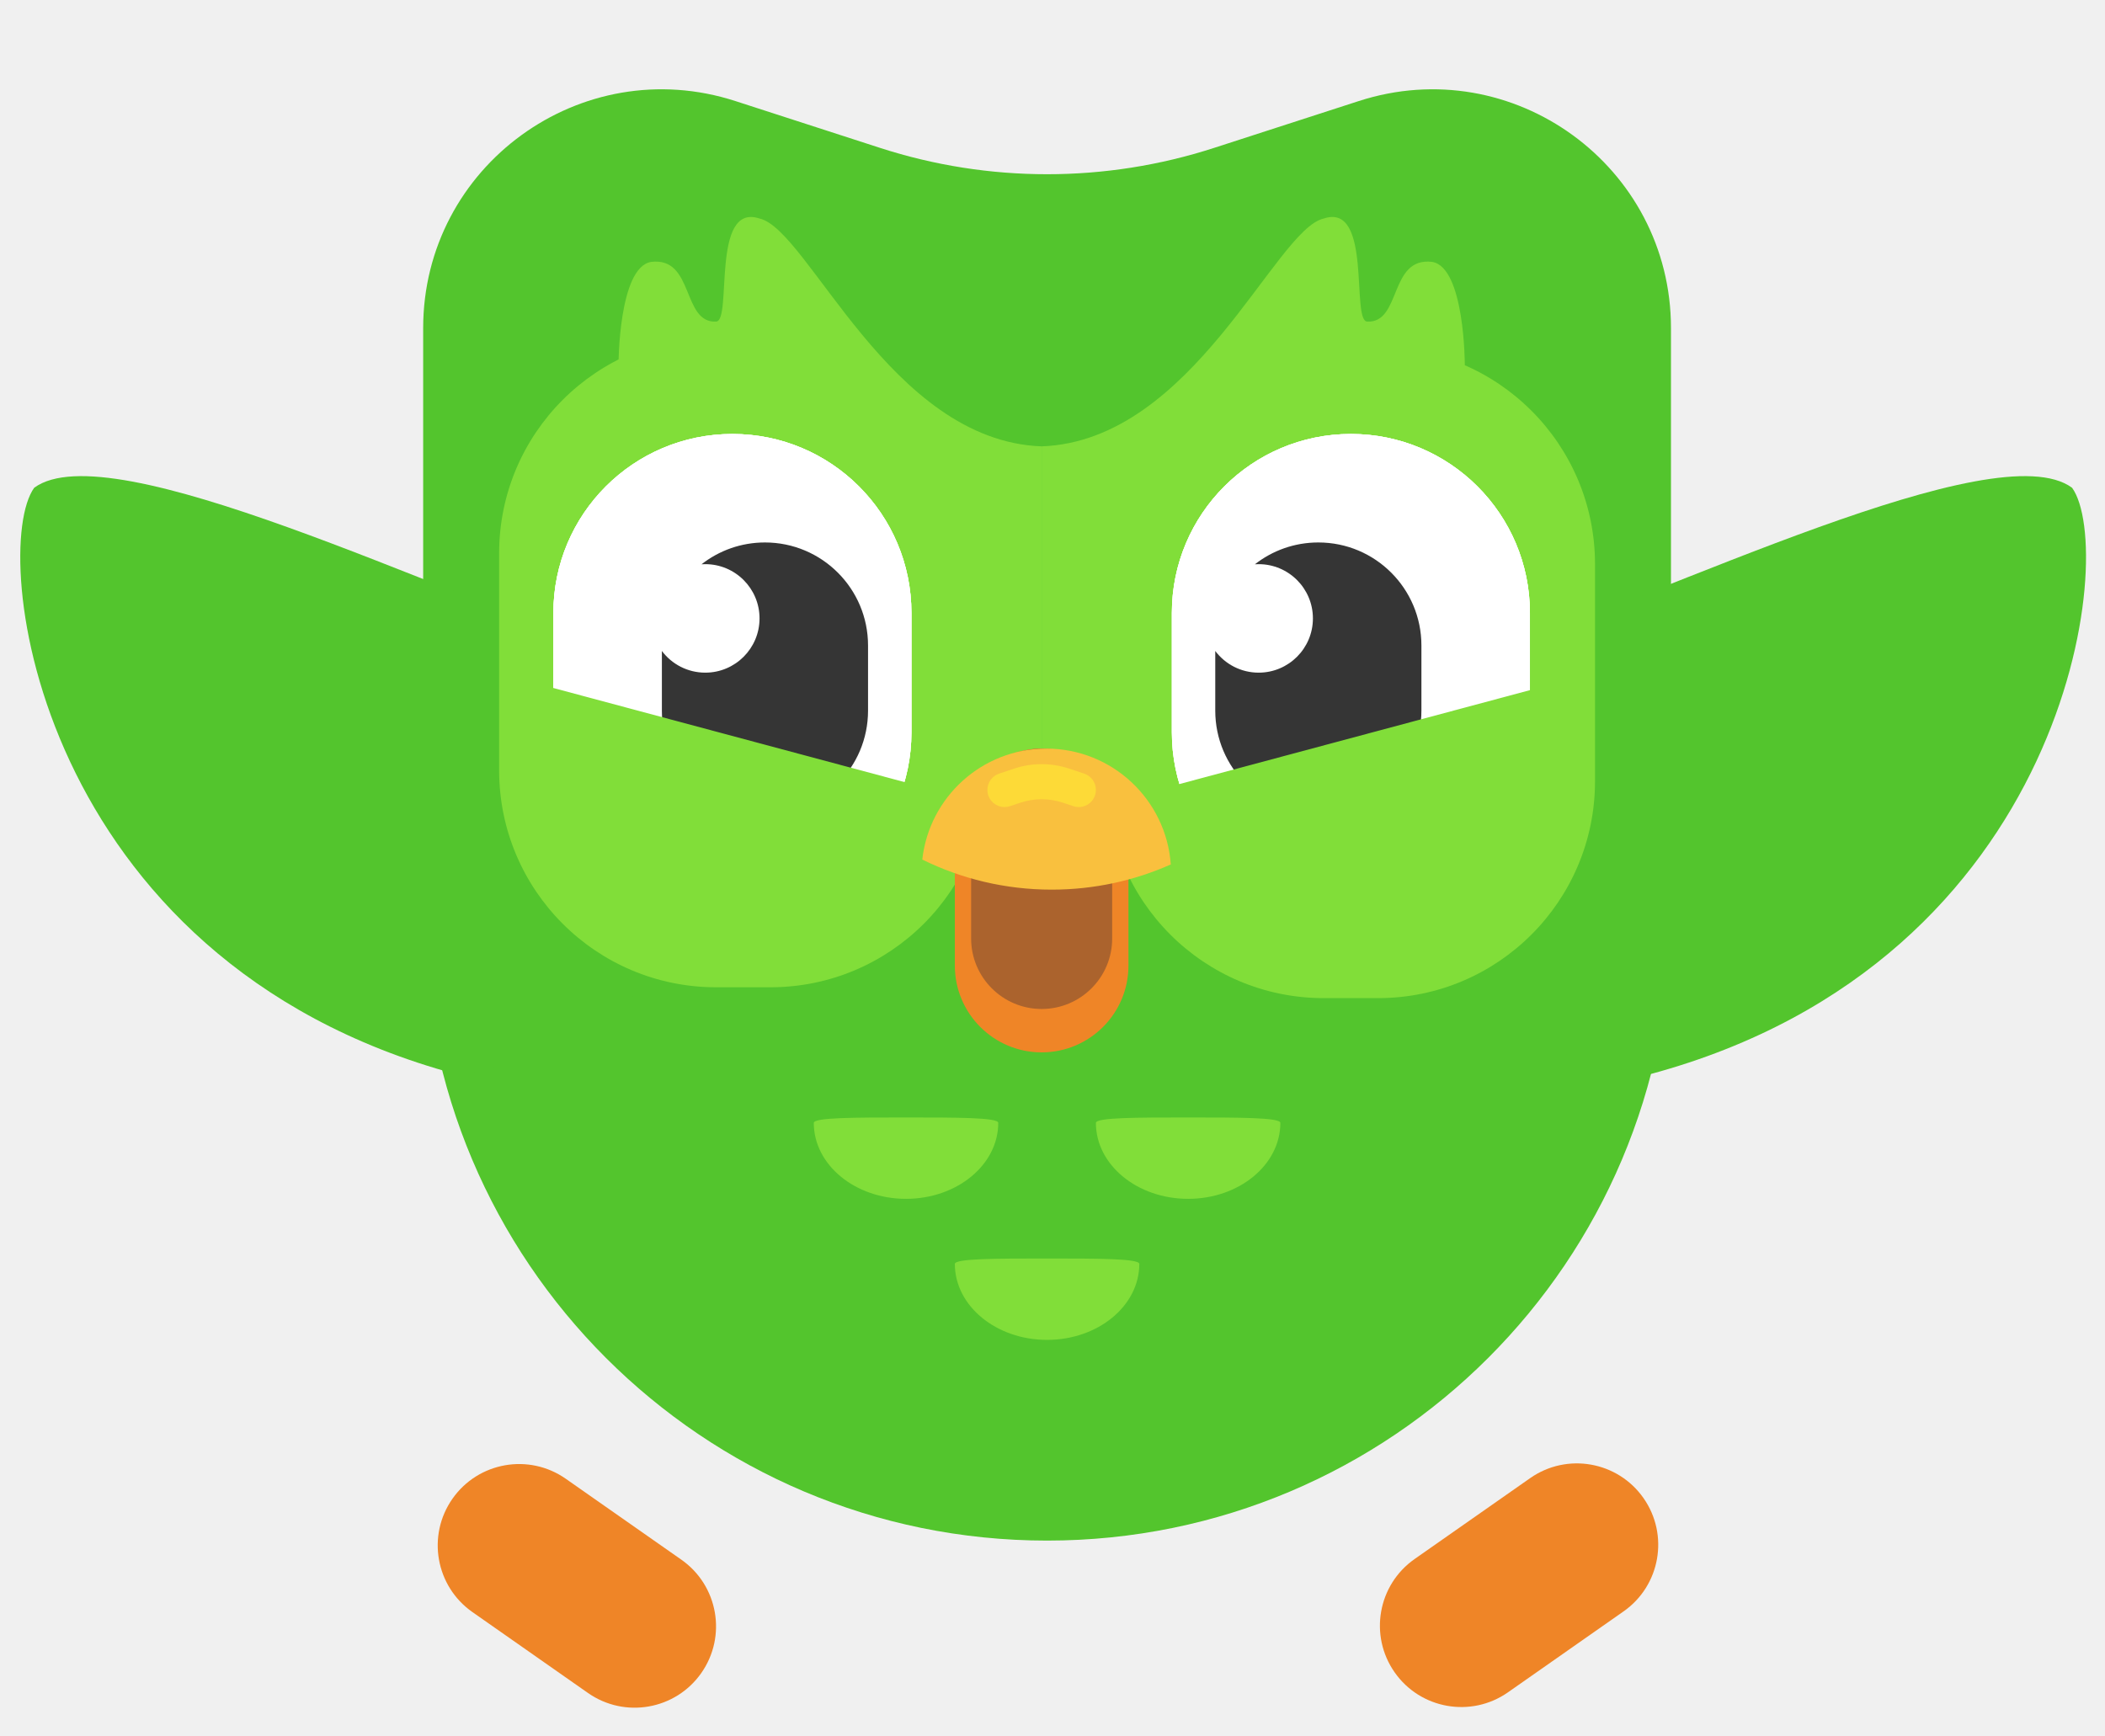
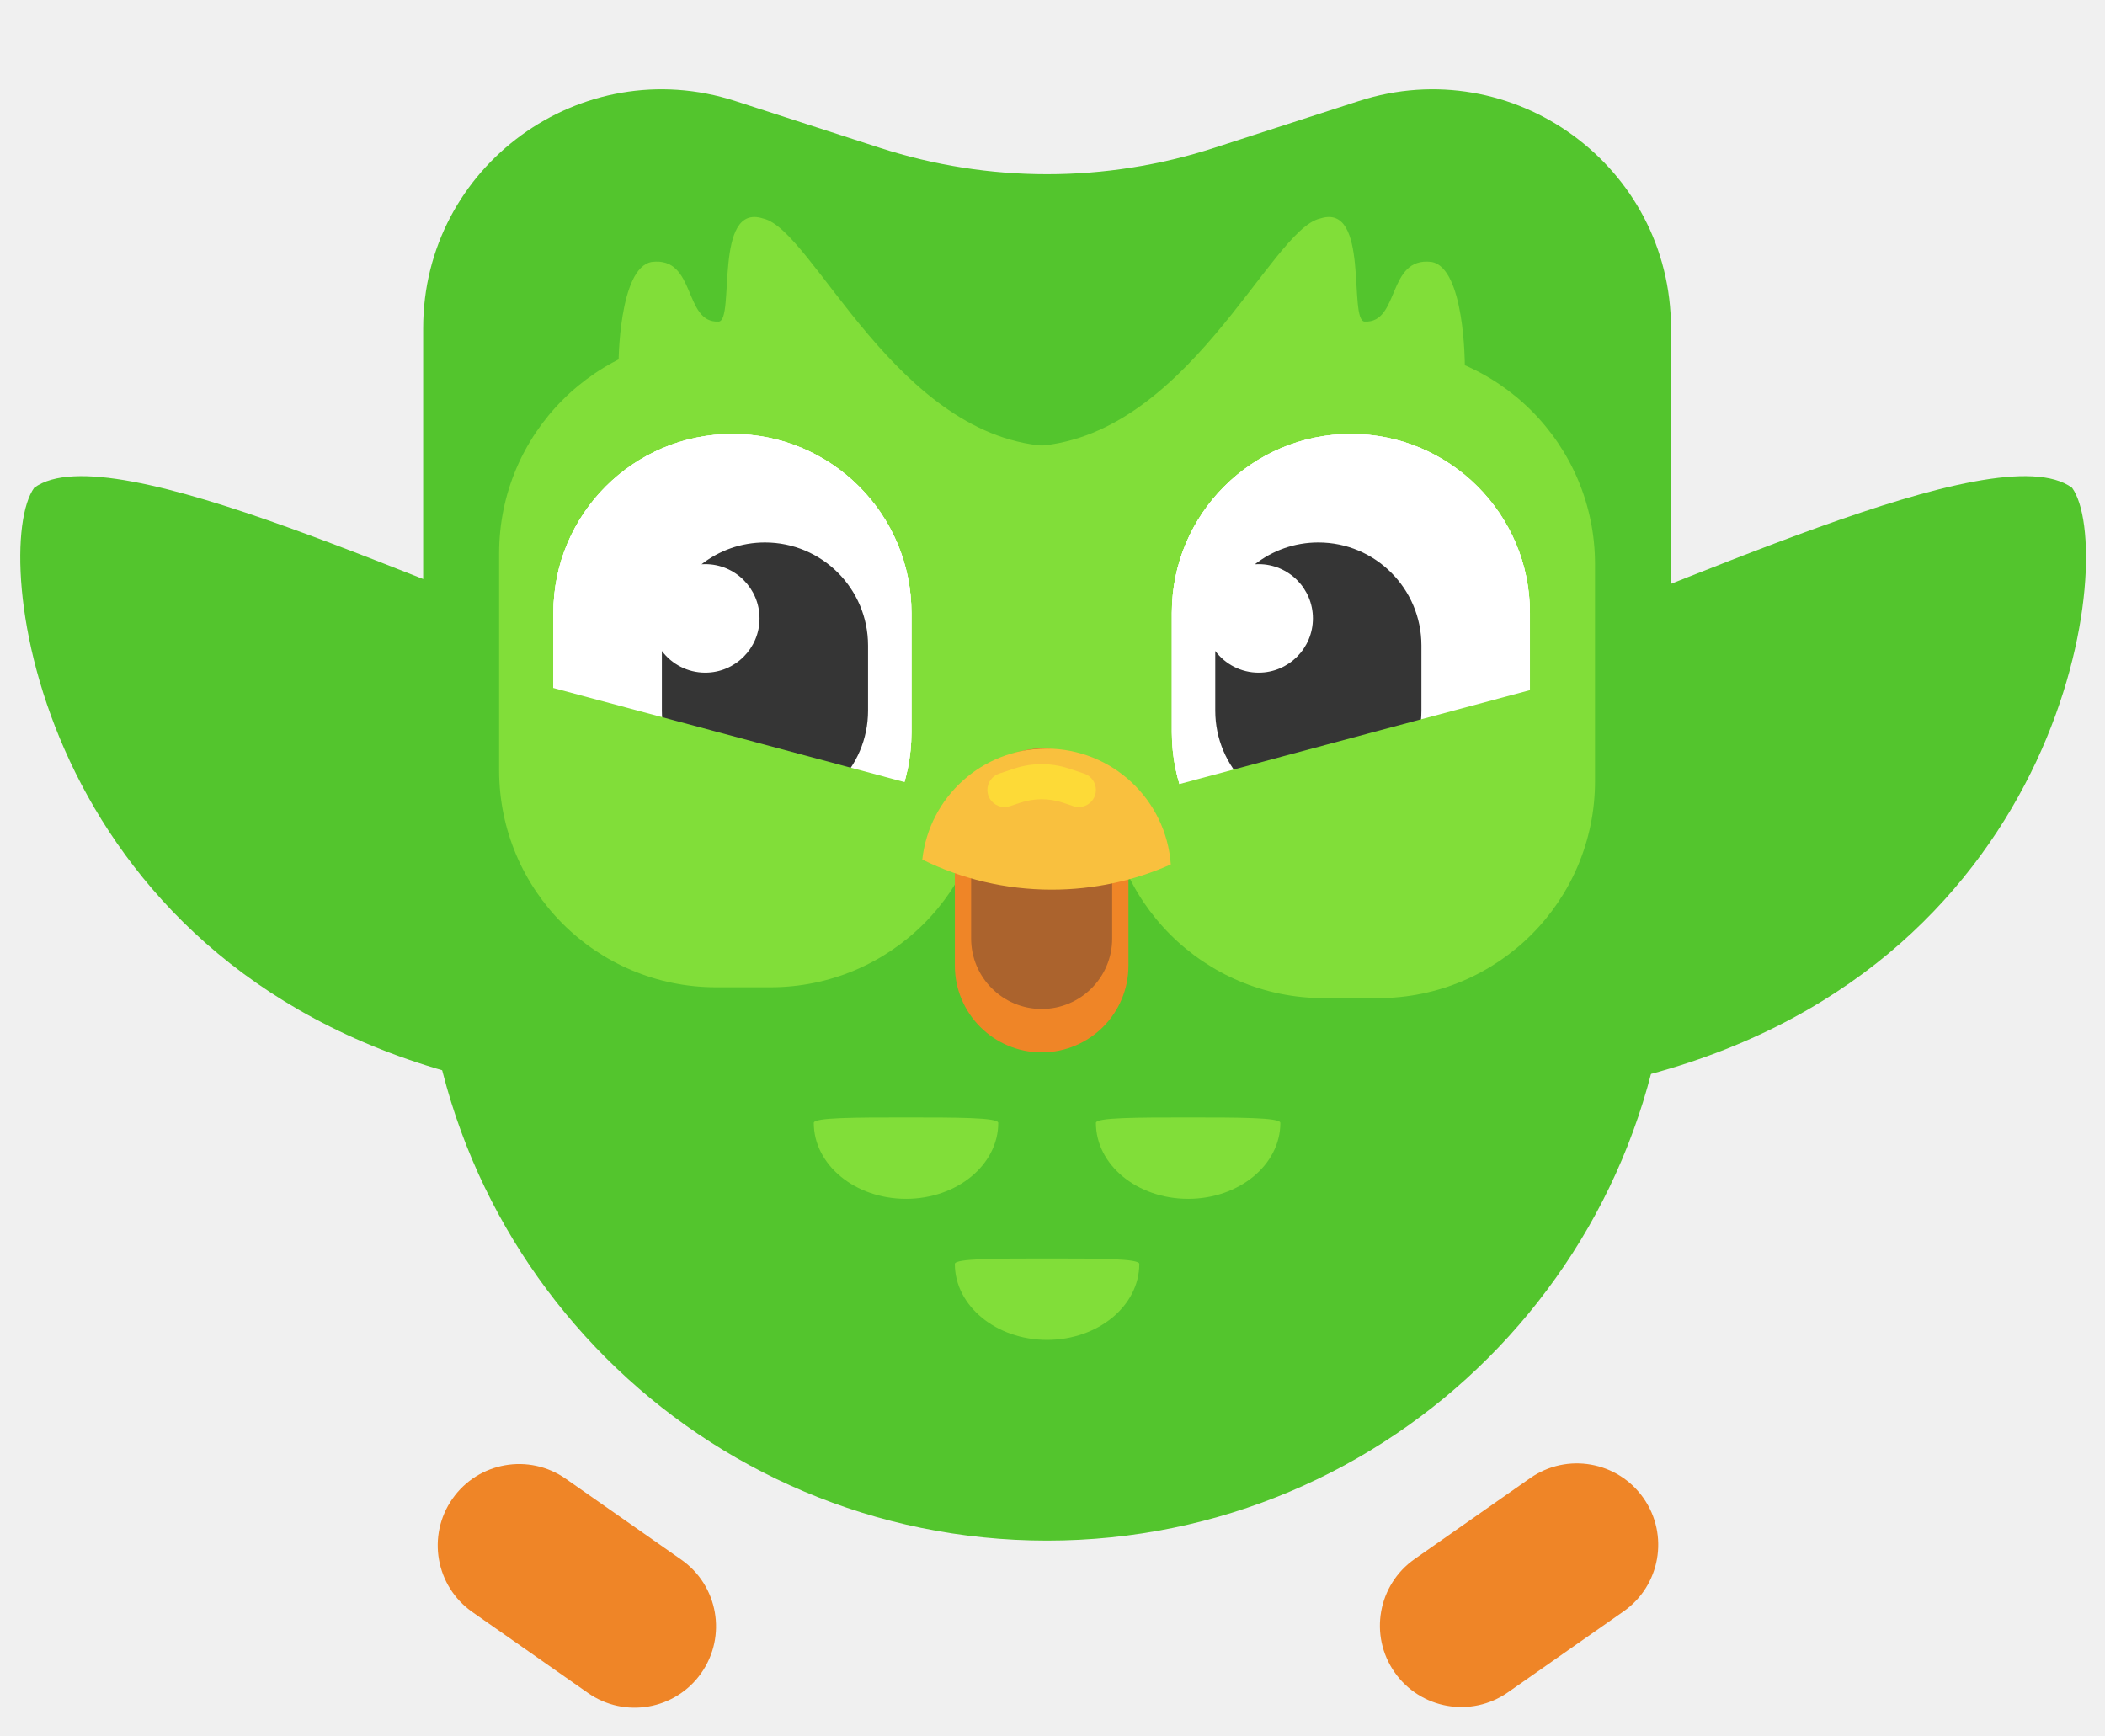
<svg xmlns="http://www.w3.org/2000/svg" width="194" height="160" viewBox="0 0 194 160" fill="none">
  <rect x="46" y="132" width="28" height="15" rx="7.5" transform="rotate(35 46 132)" fill="#EF8527" />
  <rect x="124.23" y="148" width="28" height="15" rx="7.5" transform="rotate(-35 124.23 148)" fill="#EF8527" />
  <circle cx="96.5" cy="84.5" r="57.5" fill="#53C52D" />
  <path d="M39 30.246C39 15.31 53.566 4.715 67.776 9.315L81.101 13.629C91.111 16.869 101.889 16.869 111.899 13.629L125.224 9.315C139.434 4.715 154 15.31 154 30.246V84H39V30.246Z" fill="#53C52D" />
  <path d="M3.154 44.956C-1 50.678 3.154 88.5 42 99C67.446 96.648 73.541 65.676 56.979 60.206C40.416 54.735 10.199 39.788 3.154 44.956Z" fill="#53C52D" />
  <path d="M190.964 44.956C195.118 50.678 190.964 88.5 152.118 99C126.672 96.648 120.577 65.676 137.139 60.206C153.702 54.735 183.919 39.788 190.964 44.956Z" fill="#53C52D" />
-   <path d="M60 24.141C57 24.65 57 33.641 57 33.641L79 72.641L96 77.641V41.141C82 40.642 74.5 21.142 70 20.141C65.5 18.642 67.5 29.567 66 29.641C62.825 29.8 64 23.642 60 24.141Z" fill="#81DE39" />
-   <path d="M132 24.141C135 24.65 135 33.641 135 33.641L113 72.641L96 77.641V41.141C110 40.642 117.5 21.142 122 20.141C126.5 18.642 124.5 29.567 126 29.641C129.175 29.8 128 23.642 132 24.141Z" fill="#81DE39" />
+   <path d="M60.077 24.141C57 24.65 57 33.641 57 33.641L79.564 72.641L97 77.641V41.141C82.641 40.642 74.949 21.142 70.333 20.141C65.718 18.642 67.769 29.567 66.231 29.641C62.975 29.8 64.18 23.642 60.077 24.141Z" fill="#81DE39" />
+   <path d="M131.923 24.141C135 24.65 135 33.641 135 33.641L112.436 72.641L95 77.641V41.141C109.359 40.642 117.051 21.142 121.667 20.141C126.282 18.642 124.231 29.567 125.769 29.641C129.025 29.8 127.82 23.642 131.923 24.141Z" fill="#81DE39" />
  <rect x="46" y="31" width="45" height="60" rx="20" fill="#81DE39" />
  <rect x="102" y="32" width="45" height="60" rx="20" fill="#81DE39" />
  <rect x="51" y="40" width="33" height="44" rx="16.5" fill="white" />
  <rect x="51" y="40" width="33" height="44" rx="16.5" fill="white" />
  <rect x="51" y="40" width="33" height="44" rx="16.5" fill="white" />
  <rect x="108" y="40" width="33" height="44" rx="16.5" fill="white" />
  <rect x="108" y="40" width="33" height="44" rx="16.5" fill="white" />
  <rect x="108" y="40" width="33" height="44" rx="16.5" fill="white" />
  <path fill-rule="evenodd" clip-rule="evenodd" d="M64.653 52.012C64.768 52.004 64.883 52 65 52C67.761 52 70 54.239 70 57C70 59.761 67.761 62 65 62C63.364 62 61.912 61.215 61 60.001V65.5C61 70.747 65.253 75 70.5 75C75.747 75 80 70.747 80 65.5V59.5C80 54.253 75.747 50 70.5 50C68.295 50 66.265 50.751 64.653 52.012Z" fill="white" />
  <path fill-rule="evenodd" clip-rule="evenodd" d="M64.653 52.012C64.768 52.004 64.883 52 65 52C67.761 52 70 54.239 70 57C70 59.761 67.761 62 65 62C63.364 62 61.912 61.215 61 60.001V65.5C61 70.747 65.253 75 70.5 75C75.747 75 80 70.747 80 65.5V59.5C80 54.253 75.747 50 70.5 50C68.295 50 66.265 50.751 64.653 52.012Z" fill="white" />
  <path fill-rule="evenodd" clip-rule="evenodd" d="M64.653 52.012C64.768 52.004 64.883 52 65 52C67.761 52 70 54.239 70 57C70 59.761 67.761 62 65 62C63.364 62 61.912 61.215 61 60.001V65.5C61 70.747 65.253 75 70.5 75C75.747 75 80 70.747 80 65.5V59.5C80 54.253 75.747 50 70.5 50C68.295 50 66.265 50.751 64.653 52.012Z" fill="#353535" />
  <path fill-rule="evenodd" clip-rule="evenodd" d="M115.653 52.012C115.768 52.004 115.883 52 116 52C118.761 52 121 54.239 121 57C121 59.761 118.761 62 116 62C114.364 62 112.912 61.215 112 60.001V65.5C112 70.747 116.253 75 121.5 75C126.747 75 131 70.747 131 65.5V59.5C131 54.253 126.747 50 121.5 50C119.295 50 117.265 50.751 115.653 52.012Z" fill="white" />
  <path fill-rule="evenodd" clip-rule="evenodd" d="M115.653 52.012C115.768 52.004 115.883 52 116 52C118.761 52 121 54.239 121 57C121 59.761 118.761 62 116 62C114.364 62 112.912 61.215 112 60.001V65.5C112 70.747 116.253 75 121.5 75C126.747 75 131 70.747 131 65.5V59.5C131 54.253 126.747 50 121.5 50C119.295 50 117.265 50.751 115.653 52.012Z" fill="white" />
  <path fill-rule="evenodd" clip-rule="evenodd" d="M115.653 52.012C115.768 52.004 115.883 52 116 52C118.761 52 121 54.239 121 57C121 59.761 118.761 62 116 62C114.364 62 112.912 61.215 112 60.001V65.5C112 70.747 116.253 75 121.5 75C126.747 75 131 70.747 131 65.5V59.5C131 54.253 126.747 50 121.5 50C119.295 50 117.265 50.751 115.653 52.012Z" fill="#353535" />
  <rect x="88" y="69" width="16" height="28" rx="8" fill="#EF8527" />
  <rect x="89.5" y="69" width="13" height="24" rx="6.5" fill="#AB632D" />
  <path fill-rule="evenodd" clip-rule="evenodd" d="M85 79.228C85.633 73.475 90.509 69 96.43 69C102.505 69 107.48 73.71 107.902 79.678C104.549 81.171 100.837 82 96.93 82C92.647 82 88.598 81.003 85 79.228Z" fill="#F9C03E" />
  <path d="M91 72.806C91 72.126 91.436 71.522 92.081 71.306L93.47 70.843C95.112 70.296 96.888 70.296 98.53 70.843L99.919 71.306C100.565 71.522 101 72.126 101 72.806C101 73.885 99.943 74.648 98.919 74.306L97.953 73.984C96.685 73.562 95.315 73.562 94.047 73.984L93.081 74.306C92.057 74.648 91 73.885 91 72.806Z" fill="#FDDA37" />
  <path d="M118 103.5C118 107.366 114.194 110.5 109.5 110.5C104.806 110.5 101 107.366 101 103.5C101 103 104.806 103 109.5 103C114.194 103 118 103 118 103.5Z" fill="#81DE39" />
  <path d="M92 103.5C92 107.366 88.194 110.5 83.5 110.5C78.806 110.5 75 107.366 75 103.5C75 103 78.806 103 83.5 103C88.194 103 92 103 92 103.5Z" fill="#81DE39" />
  <path d="M105 116.5C105 120.366 101.194 123.5 96.5 123.5C91.806 123.5 88 120.366 88 116.5C88 116 91.806 116 96.5 116C101.194 116 105 116 105 116.5Z" fill="#81DE39" />
  <path d="M107.038 72.713L142.777 63.136L145.107 71.83C146.536 77.164 143.37 82.648 138.036 84.077L121.615 88.477C116.28 89.906 110.797 86.74 109.367 81.406L107.038 72.713Z" fill="#81DE39" />
  <path d="M49.956 63.136L85.695 72.713L83.366 81.406C81.936 86.74 76.453 89.906 71.118 88.477L54.697 84.077C49.363 82.648 46.197 77.164 47.626 71.83L49.956 63.136Z" fill="#81DE39" />
</svg>
